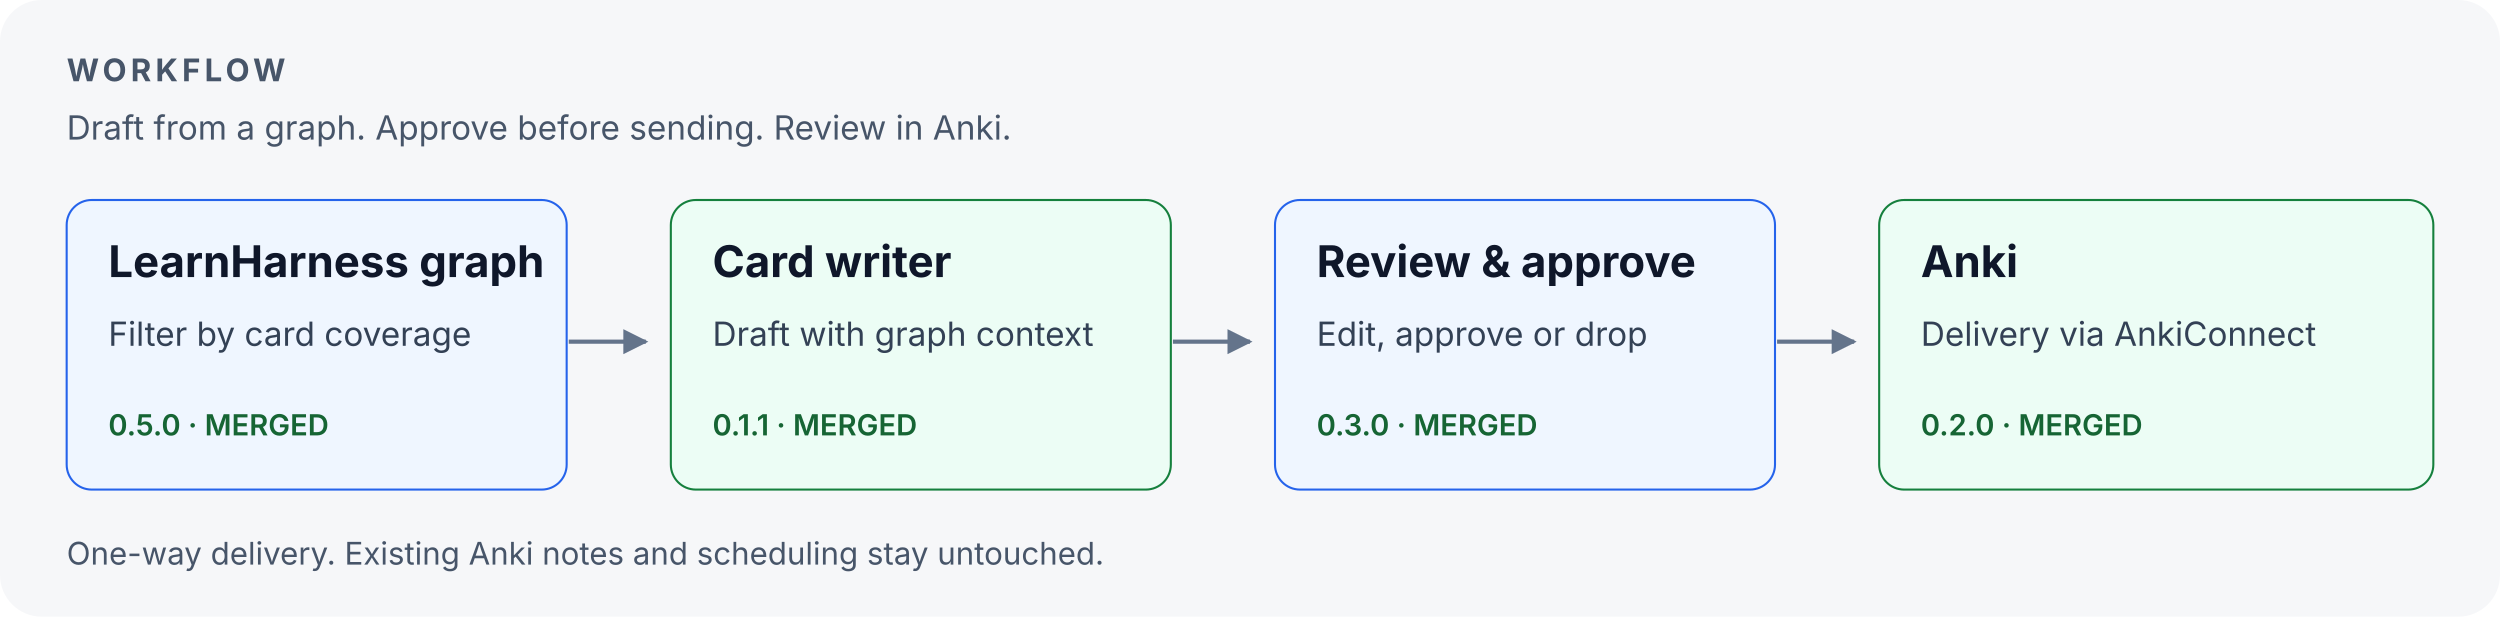
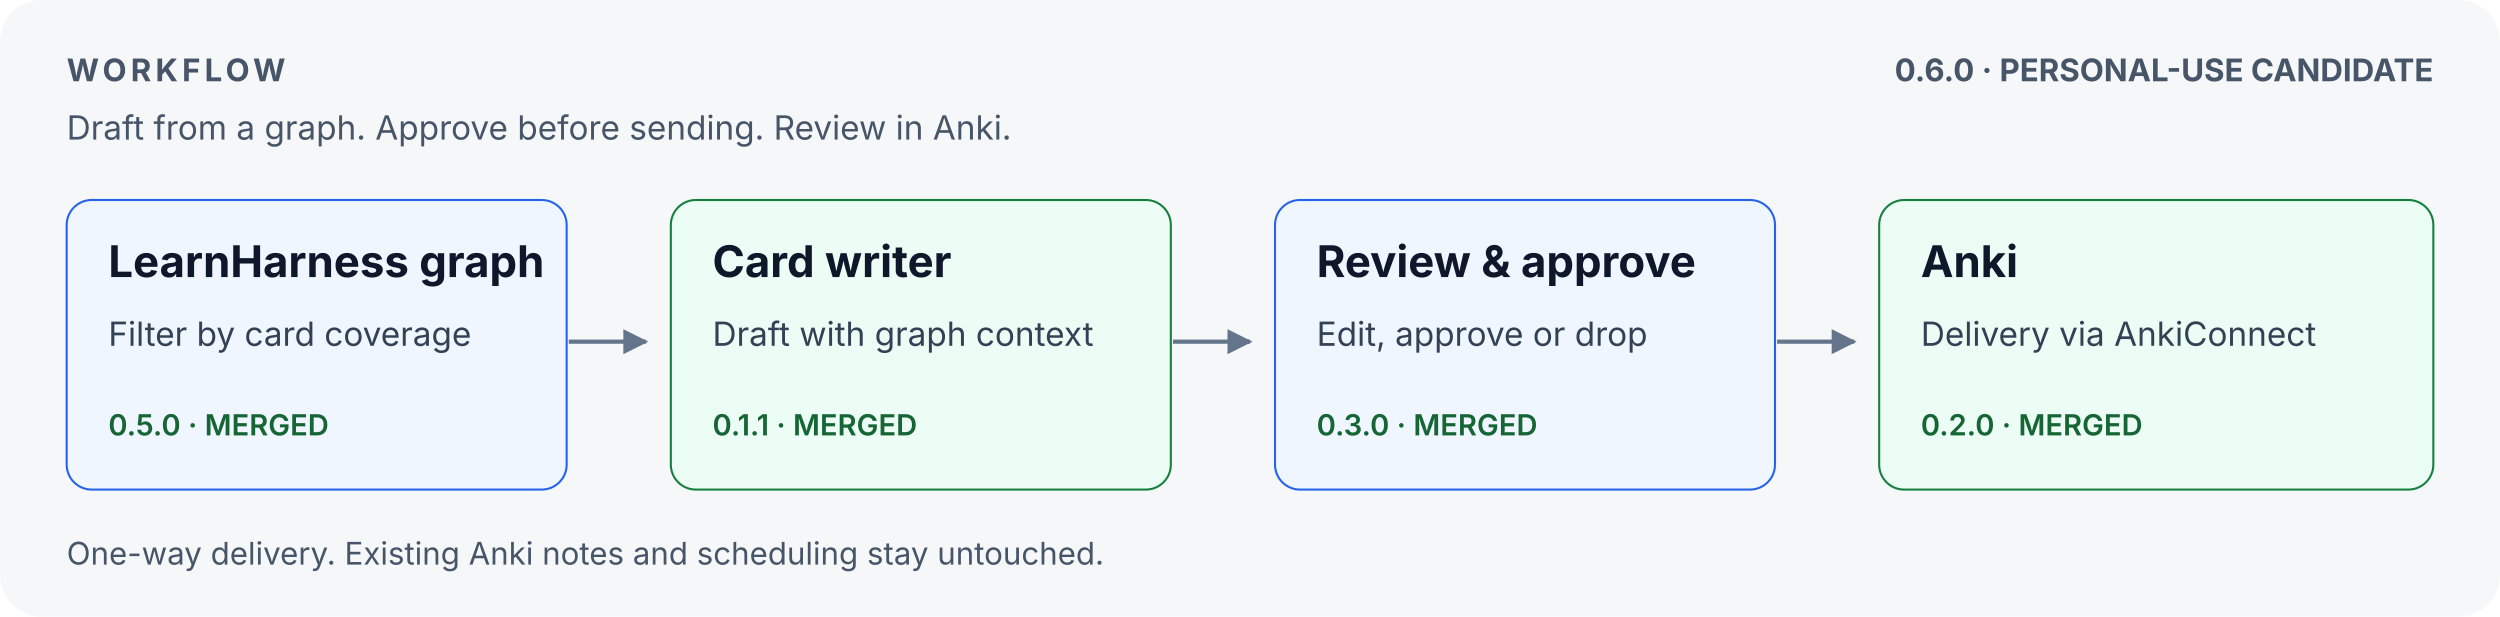
<svg xmlns="http://www.w3.org/2000/svg" width="1200" height="296" viewBox="0 0 1200 296" role="img" aria-labelledby="title description">
  <defs>
    <marker id="arrow" viewBox="0 0 10 10" refX="9" refY="5" markerWidth="6" markerHeight="6" orient="auto-start-reverse">
      <path d="M 0 0 L 10 5 L 0 10 z" fill="#64748b" />
    </marker>
  </defs>
  <rect width="1200" height="296" rx="20" fill="#f6f7f9" />
  <g font-family="-apple-system, BlinkMacSystemFont, 'Segoe UI', sans-serif">
    <text x="32" y="39" font-size="15" font-weight="700" letter-spacing="2" fill="#475569">WORKFLOW</text>
    <text x="32" y="67" font-size="16" fill="#475569">Draft from a graph. Approve before sending. Review in Anki.</text>
+     <text x="1168" y="39" text-anchor="end" font-size="15" font-weight="700" fill="#475569">0.6.0 · PERSONAL-USE CANDIDATE</text>
    <g fill="none" stroke="#64748b" stroke-width="2" marker-end="url(#arrow)">
      <path d="M 273 164 H 310" />
      <path d="M 563 164 H 600" />
      <path d="M 853 164 H 890" />
    </g>
    <rect x="32" y="96" width="240" height="139" rx="12" fill="#eff6ff" stroke="#2563eb" />
    <rect x="322" y="96" width="240" height="139" rx="12" fill="#ecfdf5" stroke="#15803d" />
    <rect x="612" y="96" width="240" height="139" rx="12" fill="#eff6ff" stroke="#2563eb" />
    <rect x="902" y="96" width="266" height="139" rx="12" fill="#ecfdf5" stroke="#15803d" />
    <g font-size="21" font-weight="650" fill="#0f172a">
      <text x="52" y="133">LearnHarness graph</text>
      <text x="342" y="133">Card writer</text>
      <text x="632" y="133">Review &amp; approve</text>
      <text x="922" y="133">Anki</text>
    </g>
    <g font-size="16" fill="#334155">
      <text x="52" y="166">Filter by card coverage</text>
      <text x="342" y="166">Draft with graph context</text>
      <text x="632" y="166">Edit, approve or drop</text>
      <text x="922" y="166">Delivery via AnkiConnect</text>
    </g>
    <g font-size="14" font-weight="600">
      <text x="52" y="209" fill="#166534">0.5.0 · MERGED</text>
      <text x="342" y="209" fill="#166534">0.1.1 · MERGED</text>
      <text x="632" y="209" fill="#166534">0.3.0 · MERGED</text>
      <text x="922" y="209" fill="#166534">0.2.0 · MERGED</text>
    </g>
    <text x="32" y="271" font-size="15" fill="#475569">One-way delivery. Existing Anki notes and scheduling stay untouched.</text>
  </g>
</svg>
